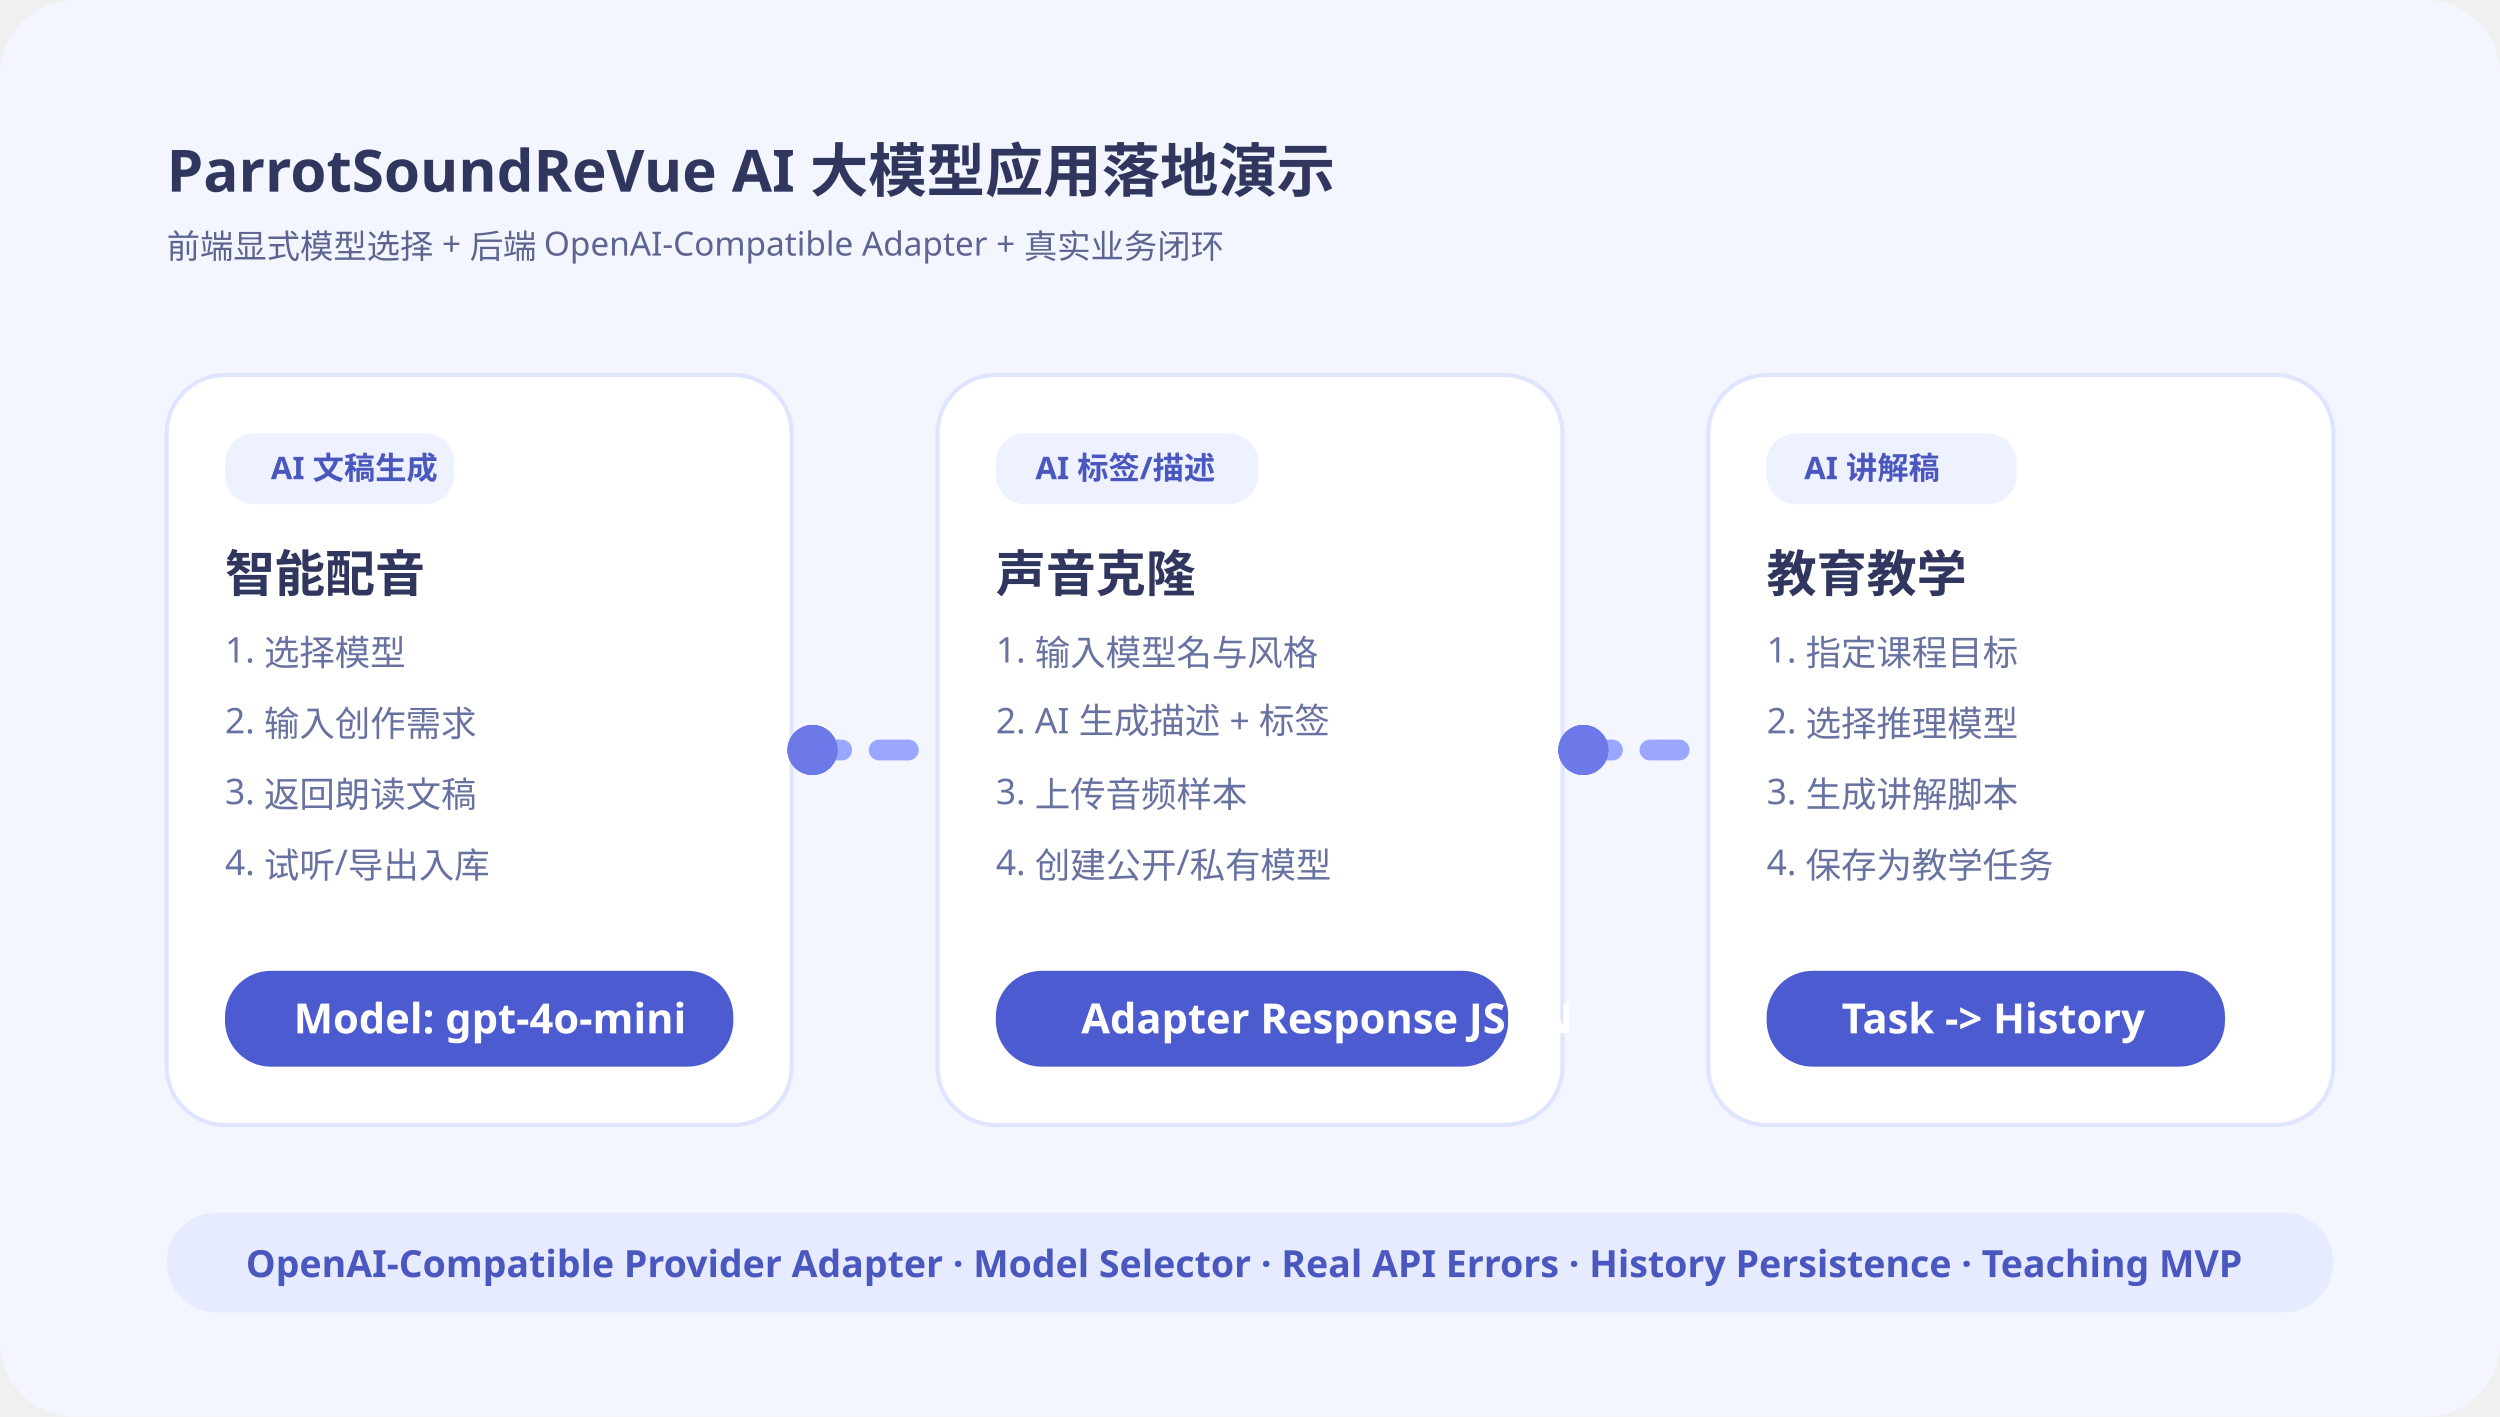
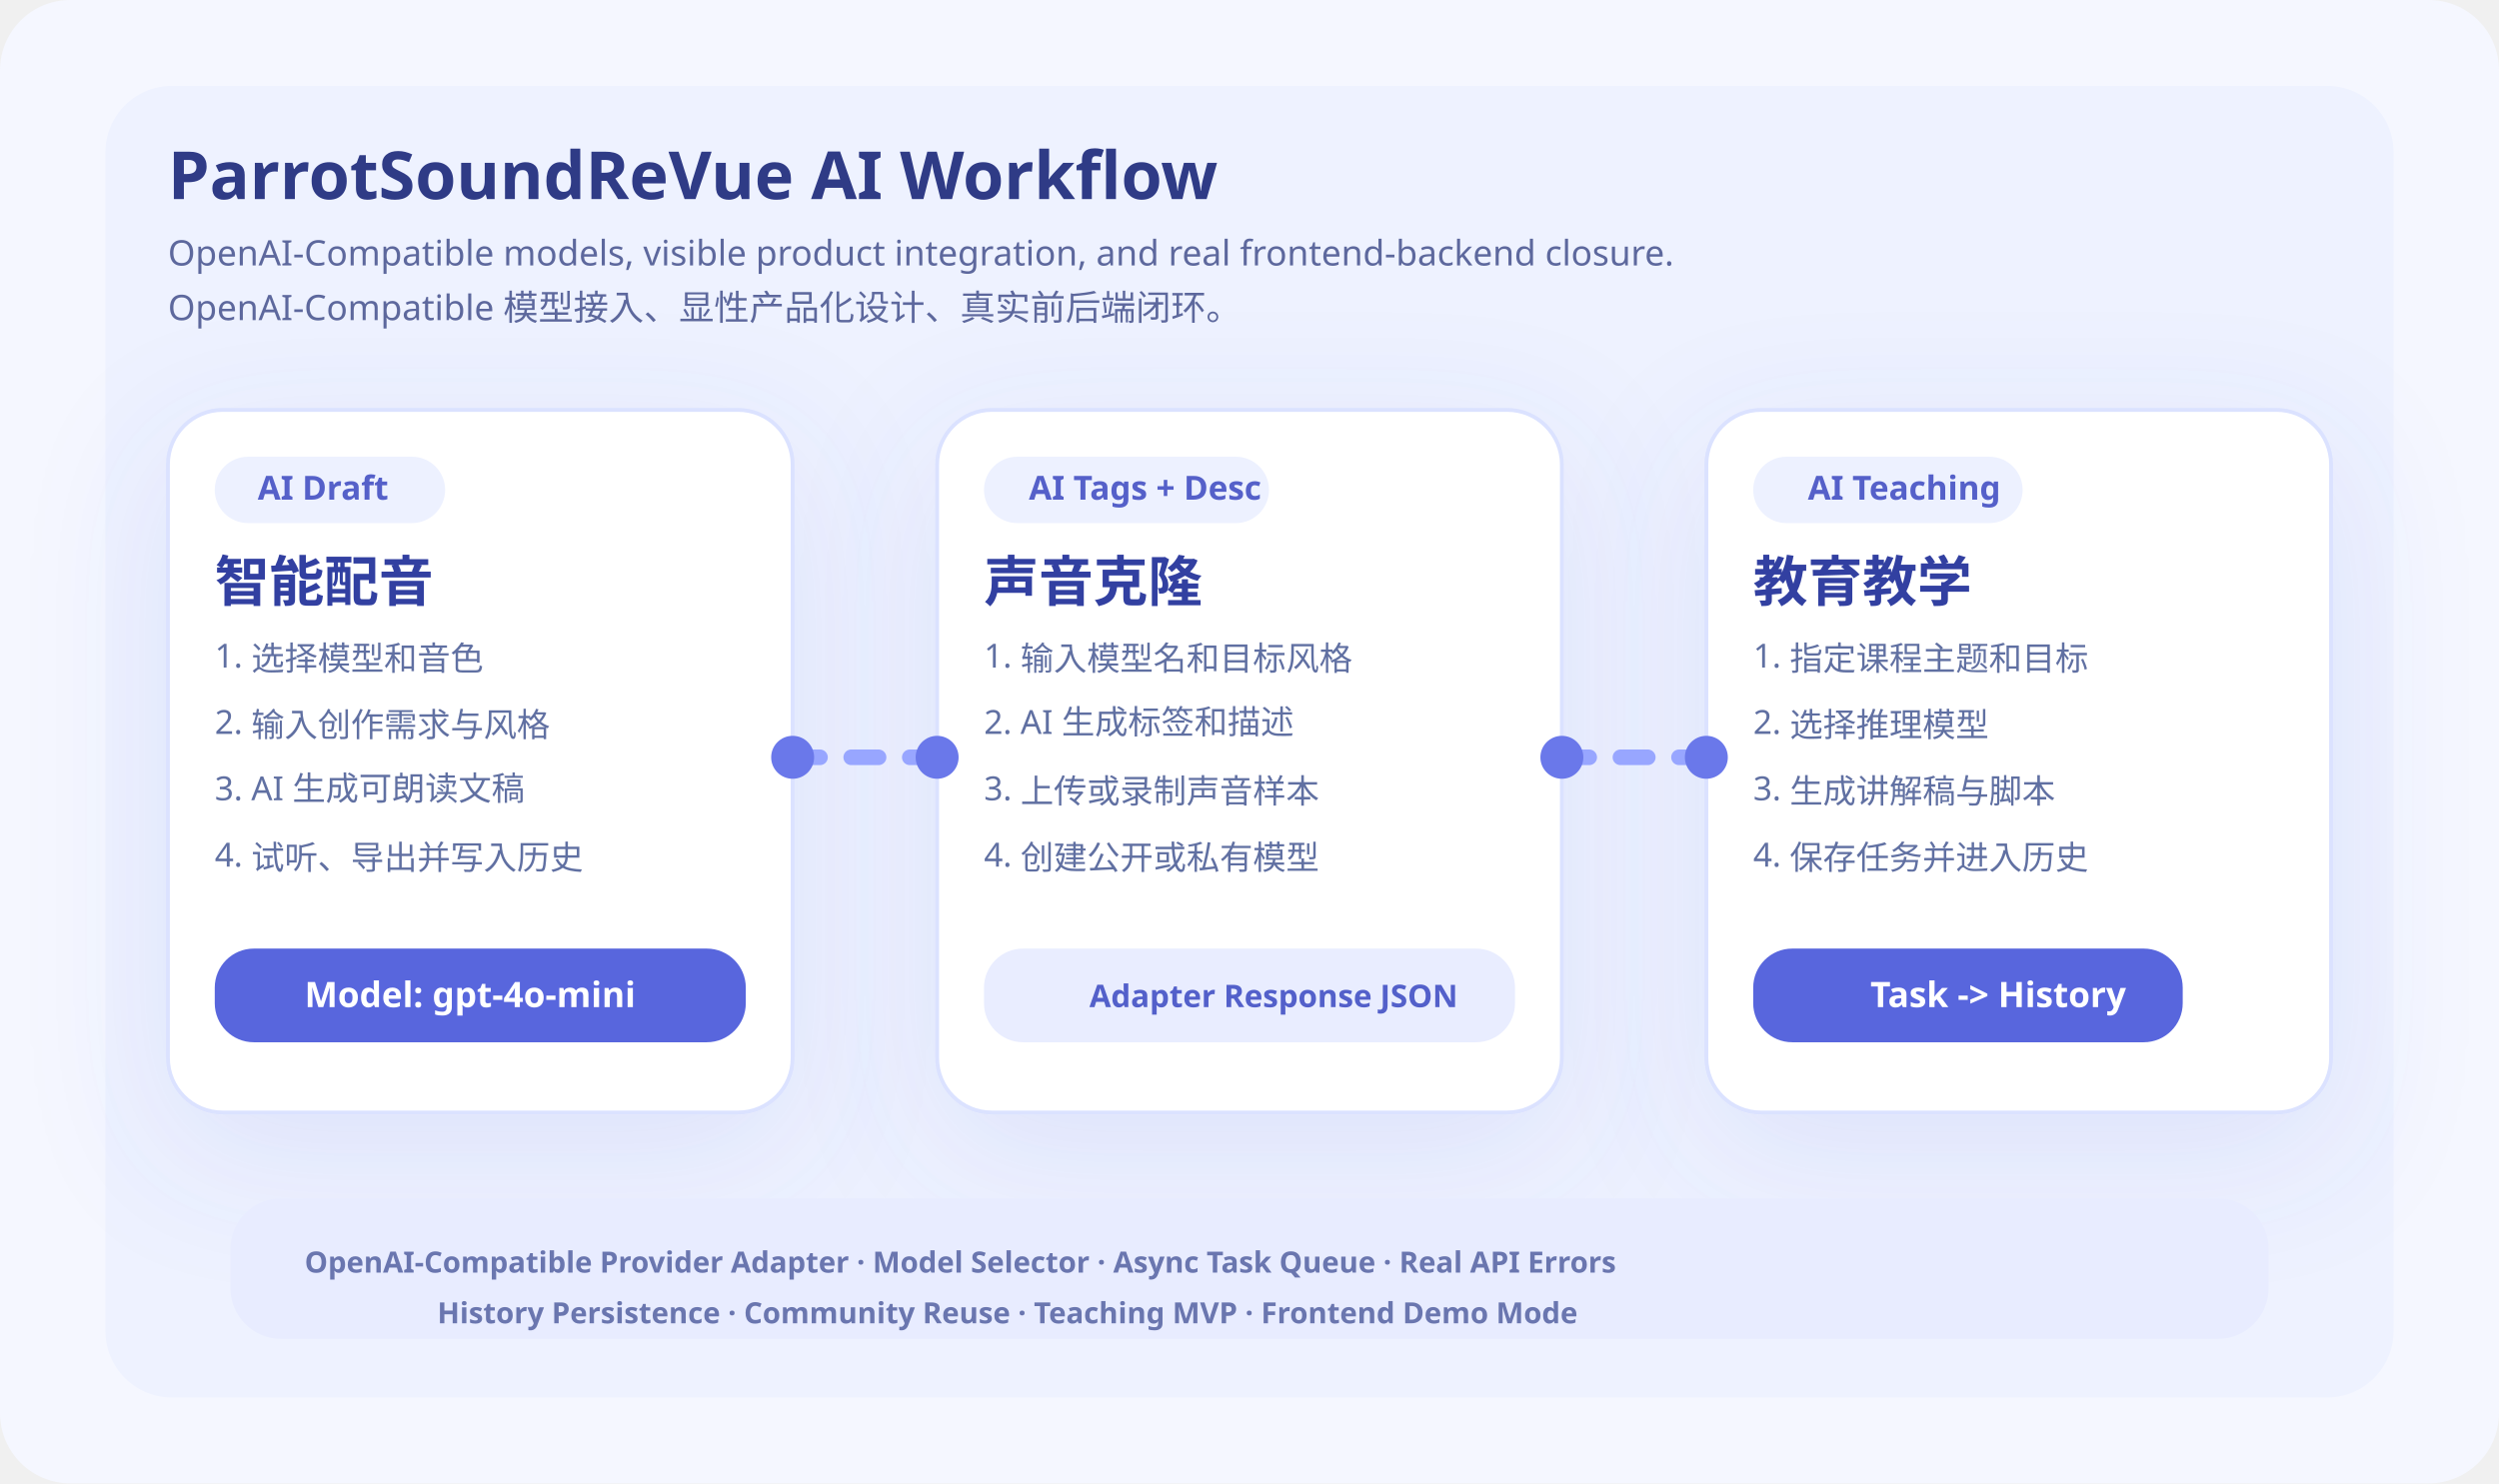
- <svg xmlns="http://www.w3.org/2000/svg" width="1200" height="680" viewBox="0 0 1200 680" fill="none">
+ <svg xmlns="http://www.w3.org/2000/svg" width="1280" height="760" viewBox="0 0 1280 760" fill="none">
  <style>
-     .bg { fill: #f4f6ff; }
-     .card { fill: white; stroke: #dfe4ff; stroke-width: 2; rx: 28; }
-     .title { font: 700 28px 'Segoe UI', sans-serif; fill: #31365f; }
-     .subtitle { font: 500 16px 'Segoe UI', sans-serif; fill: #5c648f; }
-     .chip { fill: #eef1ff; rx: 14; }
-     .chipText { font: 600 15px 'Segoe UI', sans-serif; fill: #4a57bf; }
-     .step { fill: #4d5bd1; rx: 22; }
-     .stepText { font: 700 24px 'Segoe UI', sans-serif; fill: white; }
-     .hint { font: 500 17px 'Segoe UI', sans-serif; fill: #6872a1; }
-     .pulseA { animation: pulse 4s ease-in-out infinite; }
-     .pulseB { animation: pulse 4s ease-in-out 1.2s infinite; }
-     .pulseC { animation: pulse 4s ease-in-out 2.4s infinite; }
-     .line { stroke: #9aa6ff; stroke-width: 10; stroke-linecap: round; stroke-dasharray: 14 18; animation: dash 8s linear infinite; }
-     .dot { fill: #6d79e8; animation: travel 4s linear infinite; }
-     .dotB { animation-delay: 1.25s; }
-     .dotC { animation-delay: 2.5s; }
-     @keyframes pulse {
-       0%, 100% { transform: translateY(0px); filter: drop-shadow(0 8px 14px rgba(77,91,209,0.08)); }
-       50% { transform: translateY(-8px); filter: drop-shadow(0 20px 30px rgba(77,91,209,0.16)); }
-     }
-     @keyframes dash {
-       from { stroke-dashoffset: 0; }
-       to { stroke-dashoffset: -160; }
-     }
-     @keyframes travel {
-       0% { opacity: 0; }
-       10% { opacity: 1; }
-       45% { transform: translateX(0px); opacity: 1; }
-       80% { transform: translateX(370px); opacity: 1; }
-       100% { transform: translateX(420px); opacity: 0; }
-     }
+     .bg { fill: #f5f7ff; }
+     .panel { fill: #eef2ff; }
+     .card { fill: #ffffff; stroke: #dbe2ff; stroke-width: 2; }
+     .shadow { filter: drop-shadow(0 20px 36px rgba(85, 101, 214, 0.12)); }
+     .title { font: 700 34px 'Segoe UI', sans-serif; fill: #2f3b86; }
+     .subtitle { font: 500 18px 'Segoe UI', sans-serif; fill: #5d689d; }
+     .sectionTitle { font: 700 28px 'Segoe UI', sans-serif; fill: #3341a1; }
+     .label { font: 700 17px 'Segoe UI', sans-serif; fill: #5461c9; }
+     .body { font: 500 17px 'Segoe UI', sans-serif; fill: #6170a2; }
+     .small { font: 600 15px 'Segoe UI', sans-serif; fill: #6a76af; }
+     .chip { fill: #edf1ff; }
+     .action { fill: #5866dd; }
+     .actionAlt { fill: #e9edff; }
+     .actionText { font: 700 18px 'Segoe UI', sans-serif; fill: #ffffff; }
+     .actionTextAlt { font: 700 16px 'Segoe UI', sans-serif; fill: #5260ca; }
+     .line { stroke: #98a6ff; stroke-width: 8; stroke-linecap: round; stroke-dasharray: 14 16; }
+     .node { fill: #6a78ea; }
  </style>
-   <rect class="bg" width="1200" height="680" rx="36" />
-   <text x="80" y="92" class="title">ParrotSoundReVue AI 大模型应用落地演示</text>
-   <text x="80" y="124" class="subtitle">前端显式模型选择 + 后端 OpenAI-Compatible Adapter + 真实业务闭环</text>
-   <g class="pulseA" transform="translate(80 180)">
-     <rect class="card" width="300" height="360" rx="28" />
-     <rect x="28" y="28" width="110" height="34" class="chip" rx="17" />
-     <text x="50" y="50" class="chipText">AI 文稿生成</text>
-     <text x="28" y="104" class="title" style="font-size:24px">智能配音</text>
-     <text x="28" y="138" class="hint">1. 选择模型</text>
-     <text x="28" y="172" class="hint">2. 输入创作需求</text>
-     <text x="28" y="206" class="hint">3. 返回朗读文稿</text>
-     <text x="28" y="240" class="hint">4. 试听/导出入库</text>
-     <rect x="28" y="286" width="244" height="46" class="step" rx="18" />
-     <text x="61" y="316" class="stepText" style="font-size:20px">Model: gpt-4o-mini</text>
+   <rect class="bg" width="1280" height="760" rx="36" />
+   <rect x="54" y="44" width="1172" height="672" rx="34" class="panel" />
+   <text x="86" y="102" class="title">ParrotSoundReVue AI Workflow</text>
+   <text x="86" y="136" class="subtitle">OpenAI-Compatible models, visible product integration, and real frontend-backend closure.</text>
+   <text x="86" y="164" class="subtitle">OpenAI-Compatible 模型接入、显性产品化设计、真实前后端闭环。</text>
+   <g class="shadow" transform="translate(86 210)">
+     <rect width="320" height="360" rx="28" class="card" />
+     <rect x="24" y="24" width="118" height="34" rx="17" class="chip" />
+     <text x="46" y="46" class="label">AI Draft</text>
+     <text x="24" y="98" class="sectionTitle">智能配音</text>
+     <text x="24" y="132" class="body">1. 选择模型和音色</text>
+     <text x="24" y="166" class="body">2. 输入创作需求与风格</text>
+     <text x="24" y="200" class="body">3. AI 生成可朗读文稿</text>
+     <text x="24" y="234" class="body">4. 试听、导出并写入历史</text>
+     <rect x="24" y="276" width="272" height="48" rx="20" class="action" />
+     <text x="70" y="306" class="actionText">Model: gpt-4o-mini</text>
  </g>
-   <g class="pulseB" transform="translate(450 180)">
-     <rect class="card" width="300" height="360" rx="28" />
-     <rect x="28" y="28" width="126" height="34" class="chip" rx="17" />
-     <text x="47" y="50" class="chipText">AI 标签/描述</text>
-     <text x="28" y="104" class="title" style="font-size:24px">声音克隆</text>
-     <text x="28" y="138" class="hint">1. 输入模型名与风格</text>
-     <text x="28" y="172" class="hint">2. AI 生成描述 + 标签</text>
-     <text x="28" y="206" class="hint">3. 上传音频样本</text>
-     <text x="28" y="240" class="hint">4. 创建公开/私有模型</text>
-     <rect x="28" y="286" width="246" height="46" class="step" rx="18" />
-     <text x="69" y="316" class="stepText" style="font-size:20px">Adapter Response JSON</text>
+   <g class="shadow" transform="translate(480 210)">
+     <rect width="320" height="360" rx="28" class="card" />
+     <rect x="24" y="24" width="146" height="34" rx="17" class="chip" />
+     <text x="47" y="46" class="label">AI Tags + Desc</text>
+     <text x="24" y="98" class="sectionTitle">声音克隆</text>
+     <text x="24" y="132" class="body">1. 输入模型名和目标风格</text>
+     <text x="24" y="166" class="body">2. AI 生成标签和描述</text>
+     <text x="24" y="200" class="body">3. 上传或录制声音样本</text>
+     <text x="24" y="234" class="body">4. 创建公开或私有模型</text>
+     <rect x="24" y="276" width="272" height="48" rx="20" class="actionAlt" />
+     <text x="78" y="306" class="actionTextAlt">Adapter Response JSON</text>
  </g>
-   <g class="pulseC" transform="translate(820 180)">
-     <rect class="card" width="300" height="360" rx="28" />
-     <rect x="28" y="28" width="120" height="34" class="chip" rx="17" />
-     <text x="46" y="50" class="chipText">AI 讲解稿</text>
-     <text x="28" y="104" class="title" style="font-size:24px">教育教学</text>
-     <text x="28" y="138" class="hint">1. 指定课程目标</text>
-     <text x="28" y="172" class="hint">2. 选择推理模型</text>
-     <text x="28" y="206" class="hint">3. 生成讲解脚本</text>
-     <text x="28" y="240" class="hint">4. 保存为教学任务</text>
-     <rect x="28" y="286" width="220" height="46" class="step" rx="18" />
-     <text x="64" y="316" class="stepText" style="font-size:20px">Task -&gt; History</text>
+   <g class="shadow" transform="translate(874 210)">
+     <rect width="320" height="360" rx="28" class="card" />
+     <rect x="24" y="24" width="138" height="34" rx="17" class="chip" />
+     <text x="52" y="46" class="label">AI Teaching</text>
+     <text x="24" y="98" class="sectionTitle">教育教学</text>
+     <text x="24" y="132" class="body">1. 指定课程主题和目标</text>
+     <text x="24" y="166" class="body">2. 选择推理模型</text>
+     <text x="24" y="200" class="body">3. 生成讲解稿与脚本</text>
+     <text x="24" y="234" class="body">4. 保存任务并进入历史</text>
+     <rect x="24" y="276" width="220" height="48" rx="20" class="action" />
+     <text x="84" y="306" class="actionText">Task -&gt; History</text>
  </g>
-   <path class="line" d="M390 360 C425 360 420 360 450 360" />
-   <path class="line" d="M760 360 C795 360 790 360 820 360" />
-   <circle class="dot" cx="390" cy="360" r="12" />
-   <circle class="dot dotB" cx="390" cy="360" r="12" />
-   <circle class="dot dotC" cx="390" cy="360" r="12" />
-   <circle class="dot" cx="760" cy="360" r="12" />
-   <circle class="dot dotB" cx="760" cy="360" r="12" />
-   <circle class="dot dotC" cx="760" cy="360" r="12" />
-   <rect x="80" y="582" width="1040" height="48" rx="24" fill="#e7ebff" />
-   <text x="118" y="613" class="chipText" style="font-size:18px">
-     OpenAI-Compatible Provider Adapter · Model Selector · Real API Errors · History Persistence · Teaching MVP
-   </text>
+   <path d="M406 388 C438 388 448 388 480 388" class="line" />
+   <path d="M800 388 C832 388 842 388 874 388" class="line" />
+   <circle cx="406" cy="388" r="11" class="node" />
+   <circle cx="480" cy="388" r="11" class="node" />
+   <circle cx="800" cy="388" r="11" class="node" />
+   <circle cx="874" cy="388" r="11" class="node" />
+   <rect x="118" y="614" width="1044" height="72" rx="26" fill="#e8ecff" />
+   <text x="156" y="652" class="small">OpenAI-Compatible Provider Adapter  ·  Model Selector  ·  Async Task Queue  ·  Real API Errors</text>
+   <text x="224" y="678" class="small">History Persistence  ·  Community Reuse  ·  Teaching MVP  ·  Frontend Demo Mode</text>
</svg>
